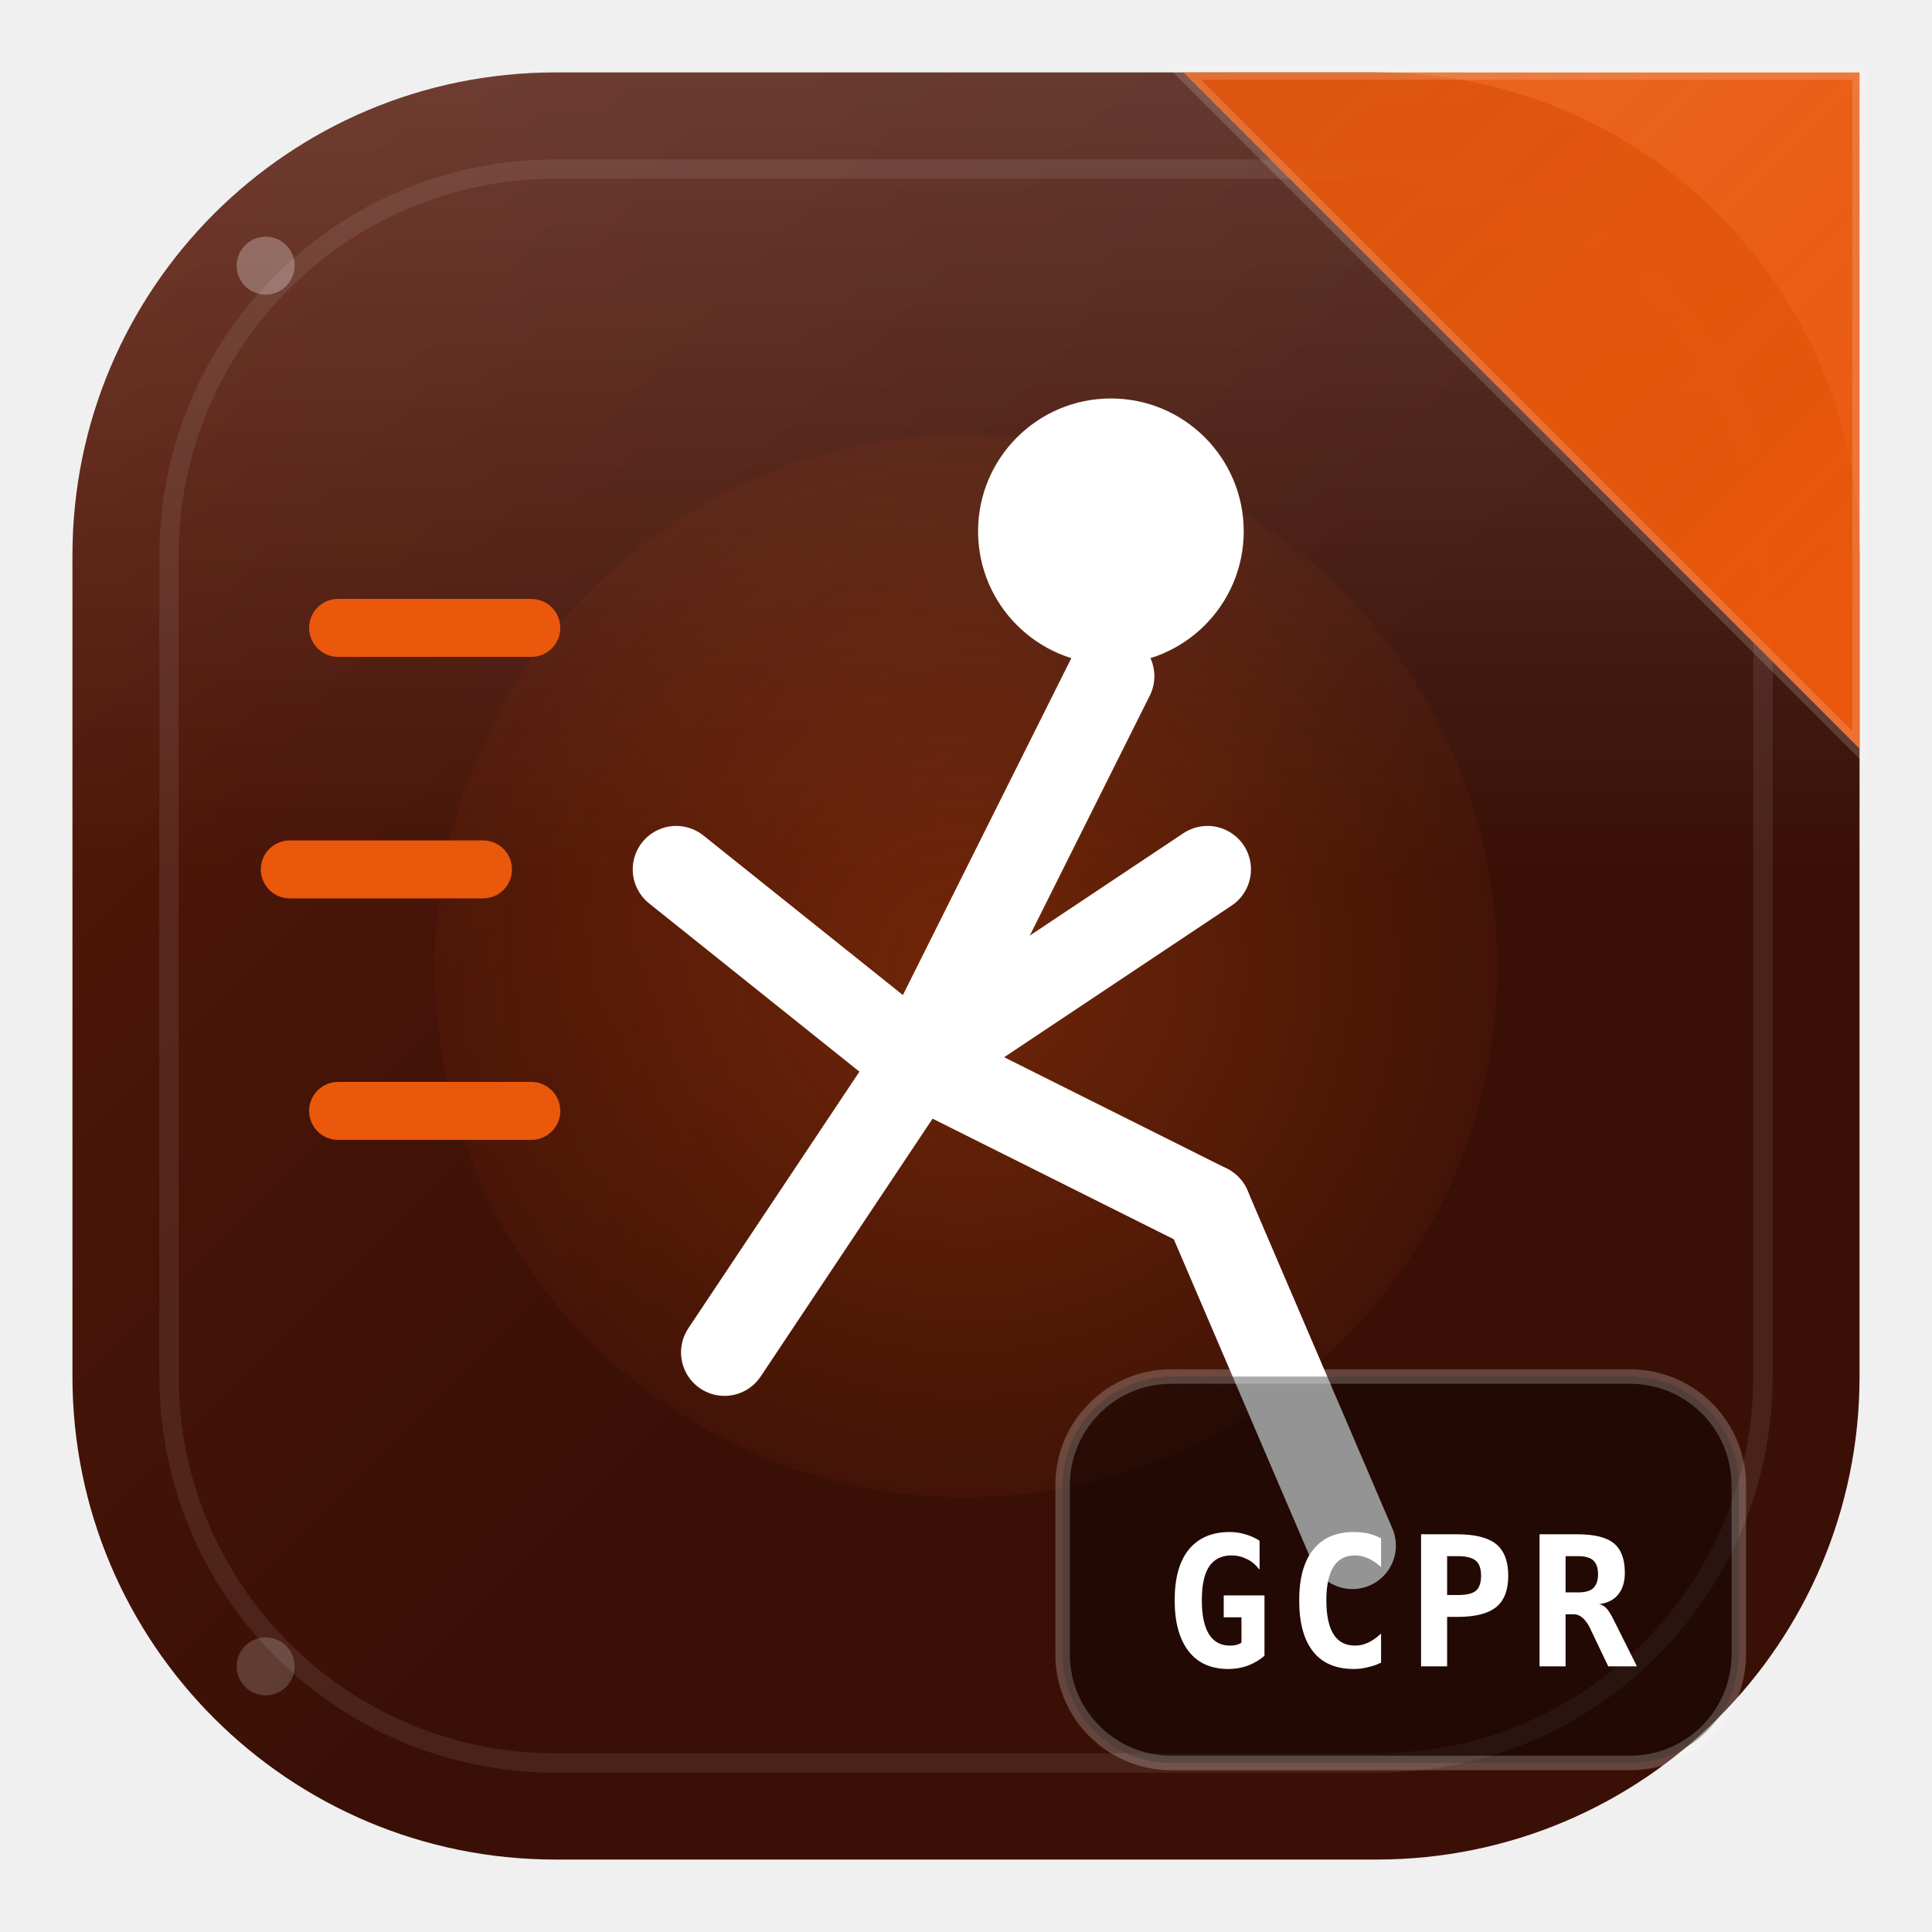
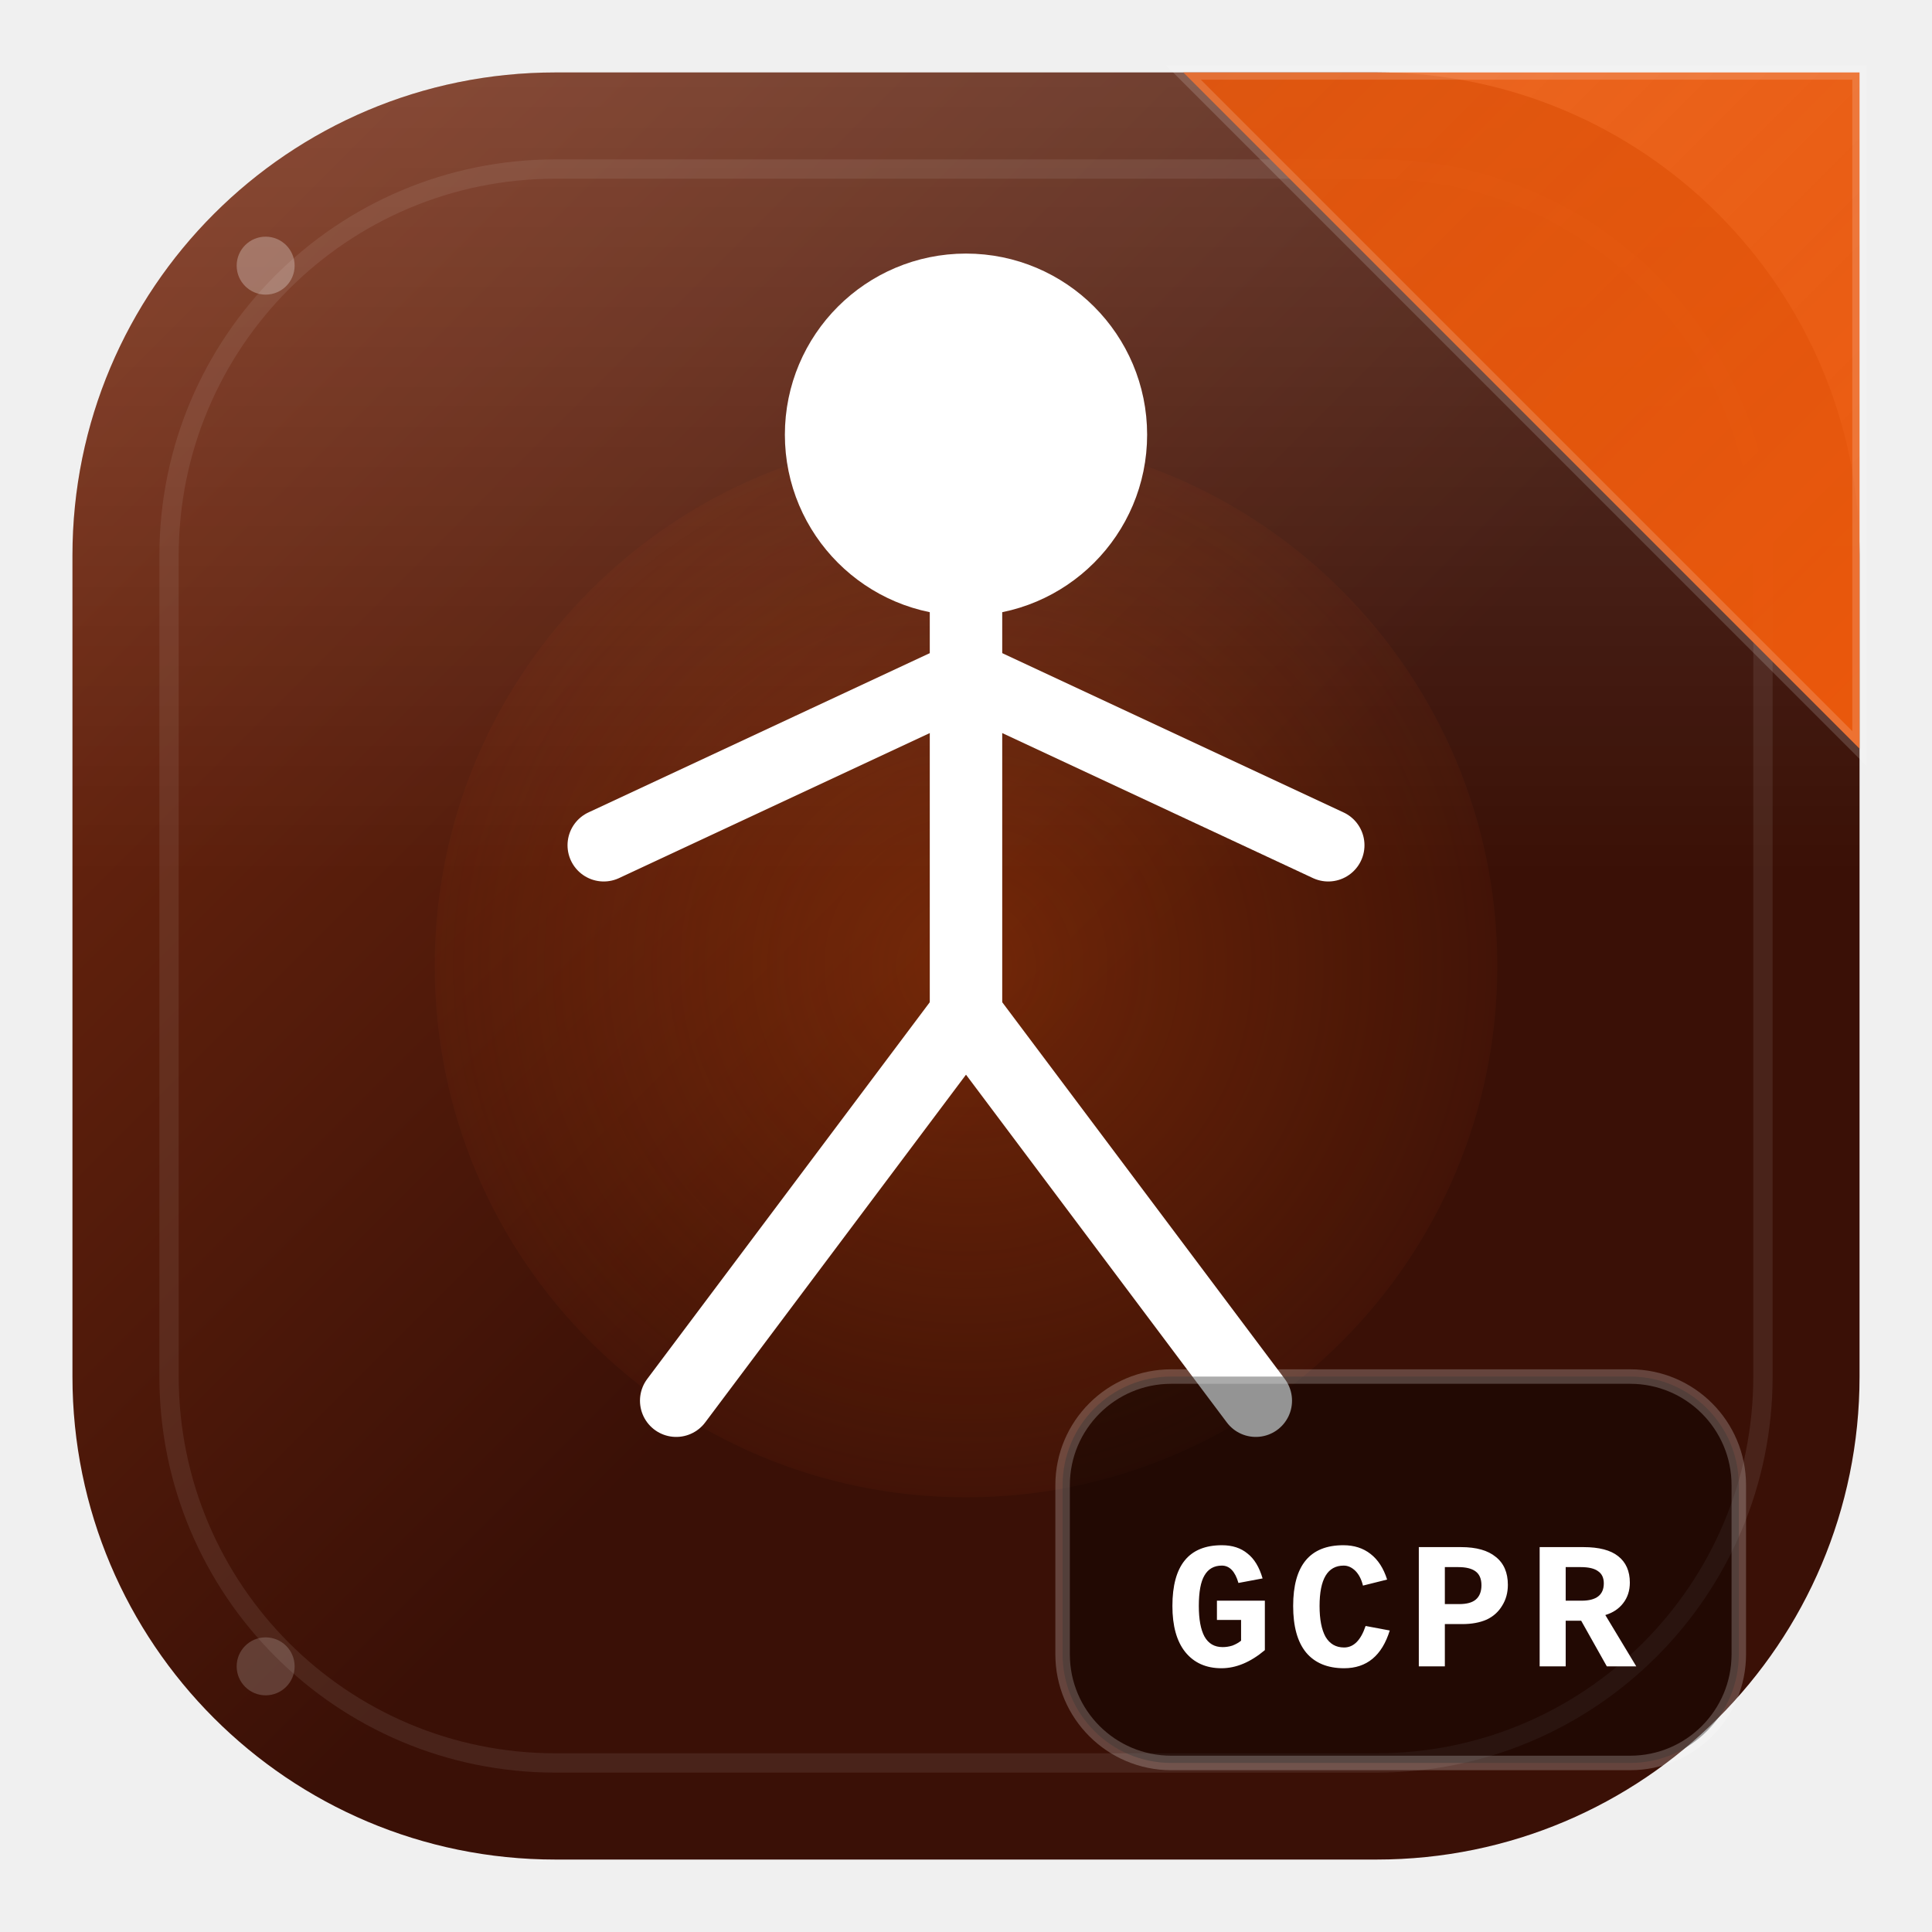
- <svg xmlns="http://www.w3.org/2000/svg" viewBox="0 0 80 80" aria-label="GCPR 2027 logo">
+ <svg xmlns="http://www.w3.org/2000/svg" viewBox="0 0 80 80" width="1024" height="1024">
  <defs>
-     <linearGradient id="tileH" x1="0" y1="0" x2="1" y2="1">
-       <stop offset="0%" stop-color="#5a1a0a" />
+     <linearGradient id="tile" x1="0" y1="0" x2="1" y2="1">
+       <stop offset="0%" stop-color="#7c2d12" />
      <stop offset="55%" stop-color="#3a1006" />
      <stop offset="100%" stop-color="#3a1006" />
    </linearGradient>
-     <linearGradient id="accH" x1="0" y1="0" x2="1" y2="1">
+     <linearGradient id="acc" x1="0" y1="0" x2="1" y2="1">
      <stop offset="0%" stop-color="#ea580c" stop-opacity="0.9" />
      <stop offset="100%" stop-color="#ea580c" />
    </linearGradient>
-     <radialGradient id="glowH" cx="0.5" cy="0.5" r="0.6">
+     <linearGradient id="hi" x1="0" y1="0" x2="0" y2="1">
+       <stop offset="0%" stop-color="#ffffff" stop-opacity="0.16" />
+       <stop offset="45%" stop-color="#ffffff" stop-opacity="0" />
+     </linearGradient>
+     <radialGradient id="glow" cx="0.5" cy="0.5" r="0.6">
      <stop offset="0%" stop-color="#ea580c" stop-opacity="0.3" />
      <stop offset="100%" stop-color="#ea580c" stop-opacity="0" />
    </radialGradient>
-     <linearGradient id="hiH" x1="0" y1="0" x2="0" y2="1">
-       <stop offset="0%" stop-color="#ffffff" stop-opacity="0.16" />
-       <stop offset="45%" stop-color="#ffffff" stop-opacity="0" />
-     </linearGradient>
  </defs>
-   <rect x="3" y="3" width="74" height="74" rx="20" fill="url(#tileH)" />
-   <rect x="3" y="3" width="74" height="74" rx="20" fill="url(#hiH)" />
+   <rect x="3" y="3" width="74" height="74" rx="20" fill="url(#tile)" />
+   <rect x="3" y="3" width="74" height="74" rx="20" fill="url(#hi)" />
  <rect x="7" y="7" width="66" height="66" rx="16" fill="none" stroke="rgba(255,255,255,0.08)" stroke-width="0.8" />
-   <path d="M 77 3 L 77 31 L 49 3 Z" fill="url(#accH)" />
+   <path d="M 77 3 L 77 31 L 49 3 Z" fill="url(#acc)" />
  <path d="M 77 3 L 77 31 L 49 3 Z" fill="none" stroke="rgba(255,255,255,0.16)" stroke-width="0.6" />
-   <ellipse cx="40" cy="40" rx="22" ry="22" fill="url(#glowH)" />
-   <circle cx="46" cy="22" r="5.5" fill="#ffffff" />
-   <g stroke="#ffffff" stroke-width="3.6" stroke-linecap="round" fill="none">
-     <path d="M 46 28 L 38 44 L 30 56" />
-     <path d="M 38 44 L 50 50" />
-     <path d="M 50 50 L 56 64" />
-     <path d="M 38 44 L 28 36" />
-     <path d="M 38 44 L 50 36" />
-   </g>
-   <g stroke="#ea580c" stroke-width="2.4" stroke-linecap="round">
-     <line x1="14" y1="26" x2="22" y2="26" />
-     <line x1="12" y1="36" x2="20" y2="36" />
-     <line x1="14" y1="46" x2="22" y2="46" />
+   <ellipse cx="40" cy="40" rx="22" ry="22" fill="url(#glow)" />
+   <g fill="#ffffff" stroke="#ffffff" stroke-width="3" stroke-linecap="round">
+     <circle cx="40" cy="18" r="6" fill="#ffffff" />
+     <line x1="40" y1="24" x2="40" y2="42" />
+     <path d="M 25 35 L 40 28 L 55 35" fill="none" />
+     <line x1="40" y1="42" x2="28" y2="58" />
+     <line x1="40" y1="42" x2="52" y2="58" />
  </g>
  <circle cx="11" cy="11" r="1.2" fill="rgba(255,255,255,0.28)" />
  <circle cx="11" cy="69" r="1.2" fill="rgba(255,255,255,0.18)" />
  <g transform="translate(44 57)">
    <rect x="0" y="0" width="28" height="16" rx="4.5" fill="rgba(0,0,0,0.42)" stroke="rgba(255,255,255,0.22)" stroke-width="0.6" />
-     <text x="14" y="12" text-anchor="middle" font-family="'JetBrains Mono', monospace" font-size="7.5" font-weight="700" fill="#ffffff" letter-spacing="0.5">GCPR</text>
+     <text x="14" y="12" text-anchor="middle" font-family="'JetBrains Mono', 'Courier New', monospace" font-size="7.5" font-weight="700" fill="#ffffff" letter-spacing="0.5">GCPR</text>
  </g>
</svg>
